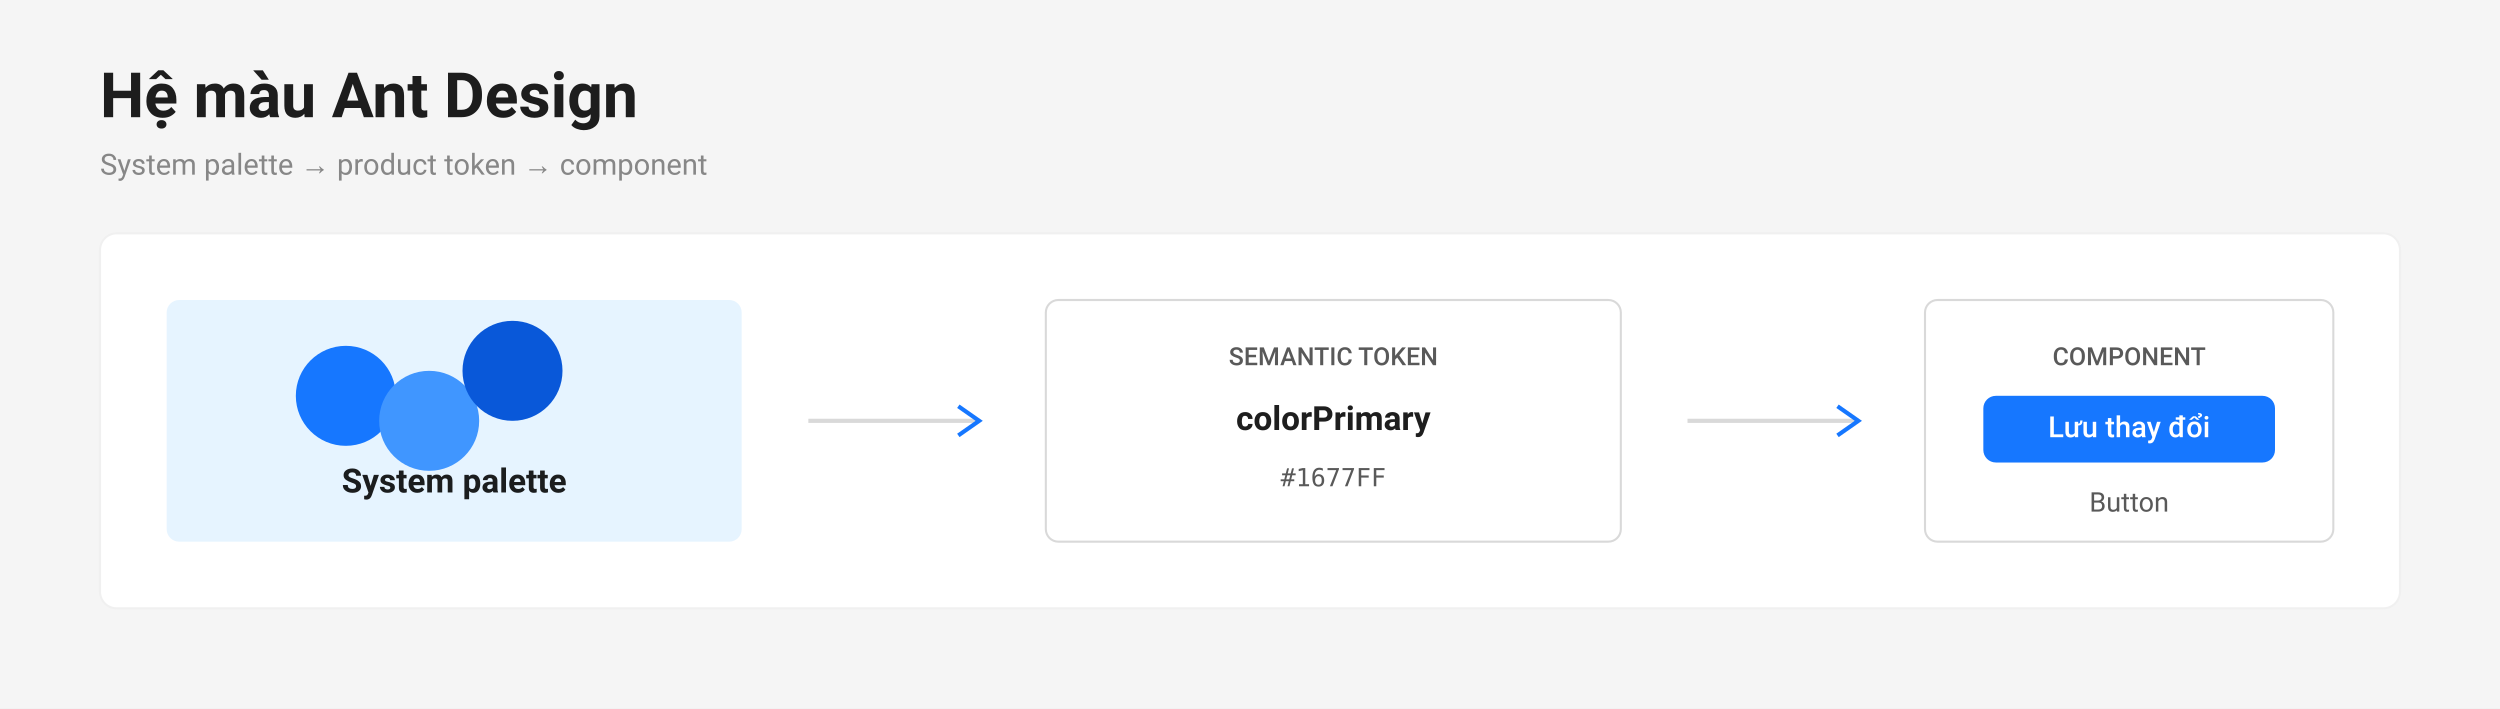
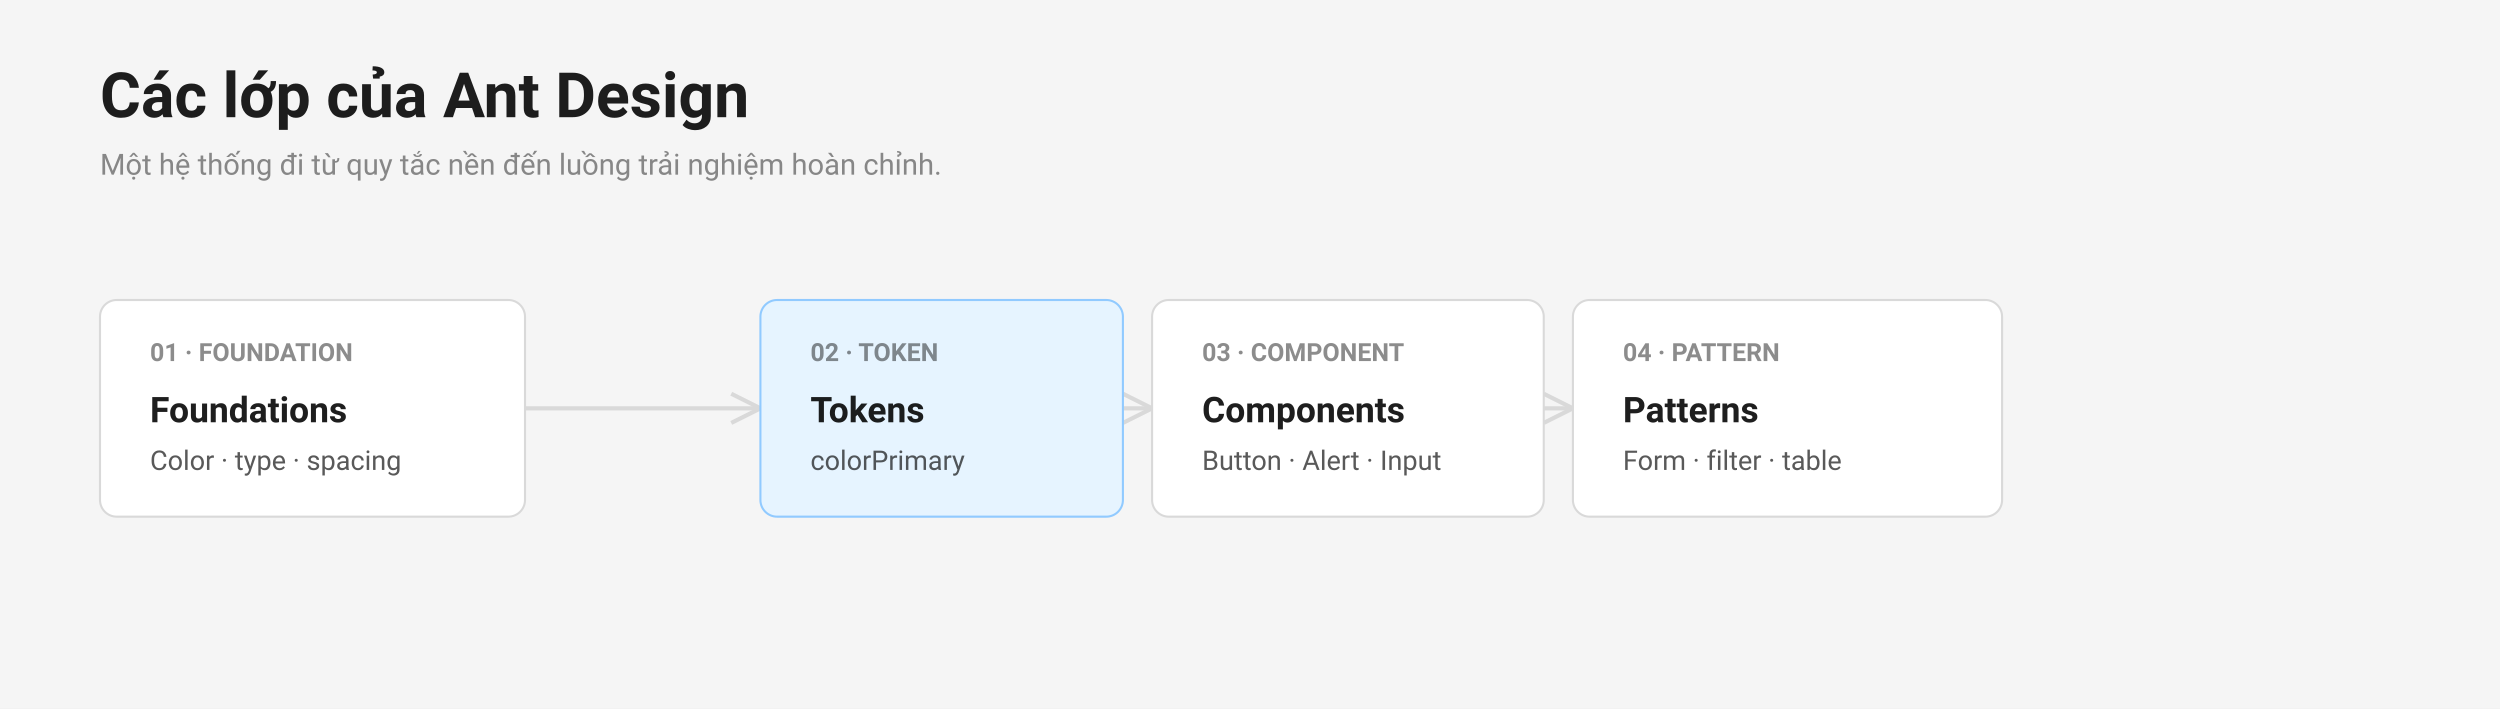
<svg xmlns="http://www.w3.org/2000/svg" width="1200" height="340" viewBox="0 0 1200 340" role="img" aria-labelledby="t d">
-   <style>text{font-family:-apple-system,BlinkMacSystemFont,'Segoe UI',Roboto,'Helvetica Neue',Arial,'Noto Sans',sans-serif;dominant-baseline:middle}.h{font-size:30px;font-weight:600;fill:rgba(0,0,0,.88)}.sub{font-size:14px;fill:rgba(0,0,0,.45)}.label{font-size:12px;font-weight:500;fill:rgba(0,0,0,.65)}.title{font-size:16px;font-weight:600;fill:rgba(0,0,0,.88)}.body{font-size:13px;fill:rgba(0,0,0,.65)}.mono{font-family:ui-monospace,SFMono-Regular,Menlo,Monaco,Consolas,monospace;font-size:12px;fill:rgba(0,0,0,.65)}</style>
+   <style>text{font-family:-apple-system,BlinkMacSystemFont,'Segoe UI',Roboto,'Helvetica Neue',Arial,'Noto Sans',sans-serif;dominant-baseline:middle}.h{font-size:30px;font-weight:600;fill:rgba(0,0,0,.88)}.sub{font-size:14px;fill:rgba(0,0,0,.45)}.ey{font-size:12px;font-weight:600;fill:rgba(0,0,0,.45)}.name{font-size:17px;font-weight:600;fill:rgba(0,0,0,.88)}.body{font-size:13px;fill:rgba(0,0,0,.65)}</style>
  <rect width="1200" height="340" fill="#f5f5f5" />
-   <text class="h" x="48" y="48">Hệ màu Ant Design</text>
-   <text class="sub" x="48" y="80">System palette → product token → component</text>
-   <rect x="48" y="112" width="1104" height="180" rx="8" fill="#fff" stroke="#f0f0f0" />
+   <text class="h" x="48" y="48">Các lớp của Ant Design</text>
+   <text class="sub" x="48" y="80">Một hệ thống đi từ quy tắc nền đến luồng trải nghiệm hoàn chỉnh.</text>
+   <line x1="252" y1="196" x2="948" y2="196" stroke="#d9d9d9" stroke-width="2" />
+   <path d="M 351 189 L 365 196 L 351 203 M 539 189 L 553 196 L 539 203 M 741 189 L 755 196 L 741 203" fill="none" stroke="#d9d9d9" stroke-width="2" />
  <g>
-     <rect x="80" y="144" width="276" height="116" rx="6" fill="#e6f4ff" />
-     <circle cx="166" cy="190" r="24" fill="#1677ff" />
-     <circle cx="206" cy="202" r="24" fill="#4096ff" />
-     <circle cx="246" cy="178" r="24" fill="#0958d9" />
-     <text class="title" text-anchor="middle" x="218" y="232">System palette</text>
+     <rect x="48" y="144" width="204" height="104" rx="8" fill="#fff" stroke="#d9d9d9" />
+     <text class="ey" x="72" y="170">01 · FOUNDATION</text>
+     <text class="name" x="72" y="198">Foundations</text>
+     <text class="body" x="72" y="222">Color · type · spacing</text>
  </g>
-   <path d="M 388 202 H 470" stroke="#d9d9d9" stroke-width="2" />
-   <path d="M 460 195 L 470 202 L 460 209" fill="none" stroke="#1677ff" stroke-width="2" />
  <g>
-     <rect x="502" y="144" width="276" height="116" rx="6" fill="#fff" stroke="#d9d9d9" />
-     <text class="label" text-anchor="middle" x="640" y="172">SEMANTIC TOKEN</text>
-     <text class="title" text-anchor="middle" x="640" y="202">colorPrimary</text>
-     <text class="mono" text-anchor="middle" x="640" y="230">#1677FF</text>
+     <rect x="365" y="144" width="174" height="104" rx="8" fill="#e6f4ff" stroke="#91caff" />
+     <text class="ey" x="389" y="170">02 · TOKEN</text>
+     <text class="name" x="389" y="198">Tokens</text>
+     <text class="body" x="389" y="222">colorPrimary</text>
  </g>
-   <path d="M 810 202 H 892" stroke="#d9d9d9" stroke-width="2" />
-   <path d="M 882 195 L 892 202 L 882 209" fill="none" stroke="#1677ff" stroke-width="2" />
  <g>
-     <rect x="924" y="144" width="196" height="116" rx="6" fill="#fff" stroke="#d9d9d9" />
-     <text class="label" text-anchor="middle" x="1022" y="172">COMPONENT</text>
-     <rect x="952" y="190" width="140" height="32" rx="6" fill="#1677ff" />
-     <text text-anchor="middle" x="1022" y="206" font-size="14" font-weight="500" fill="#fff">Lưu thay đổi</text>
-     <text class="body" text-anchor="middle" x="1022" y="242">Button</text>
+     <rect x="553" y="144" width="188" height="104" rx="8" fill="#fff" stroke="#d9d9d9" />
+     <text class="ey" x="577" y="170">03 · COMPONENT</text>
+     <text class="name" x="577" y="198">Components</text>
+     <text class="body" x="577" y="222">Button · Alert · Input</text>
+   </g>
+   <g>
+     <rect x="755" y="144" width="206" height="104" rx="8" fill="#fff" stroke="#d9d9d9" />
+     <text class="ey" x="779" y="170">04 · PATTERN</text>
+     <text class="name" x="779" y="198">Patterns</text>
+     <text class="body" x="779" y="222">Form · filter · table</text>
  </g>
</svg>
